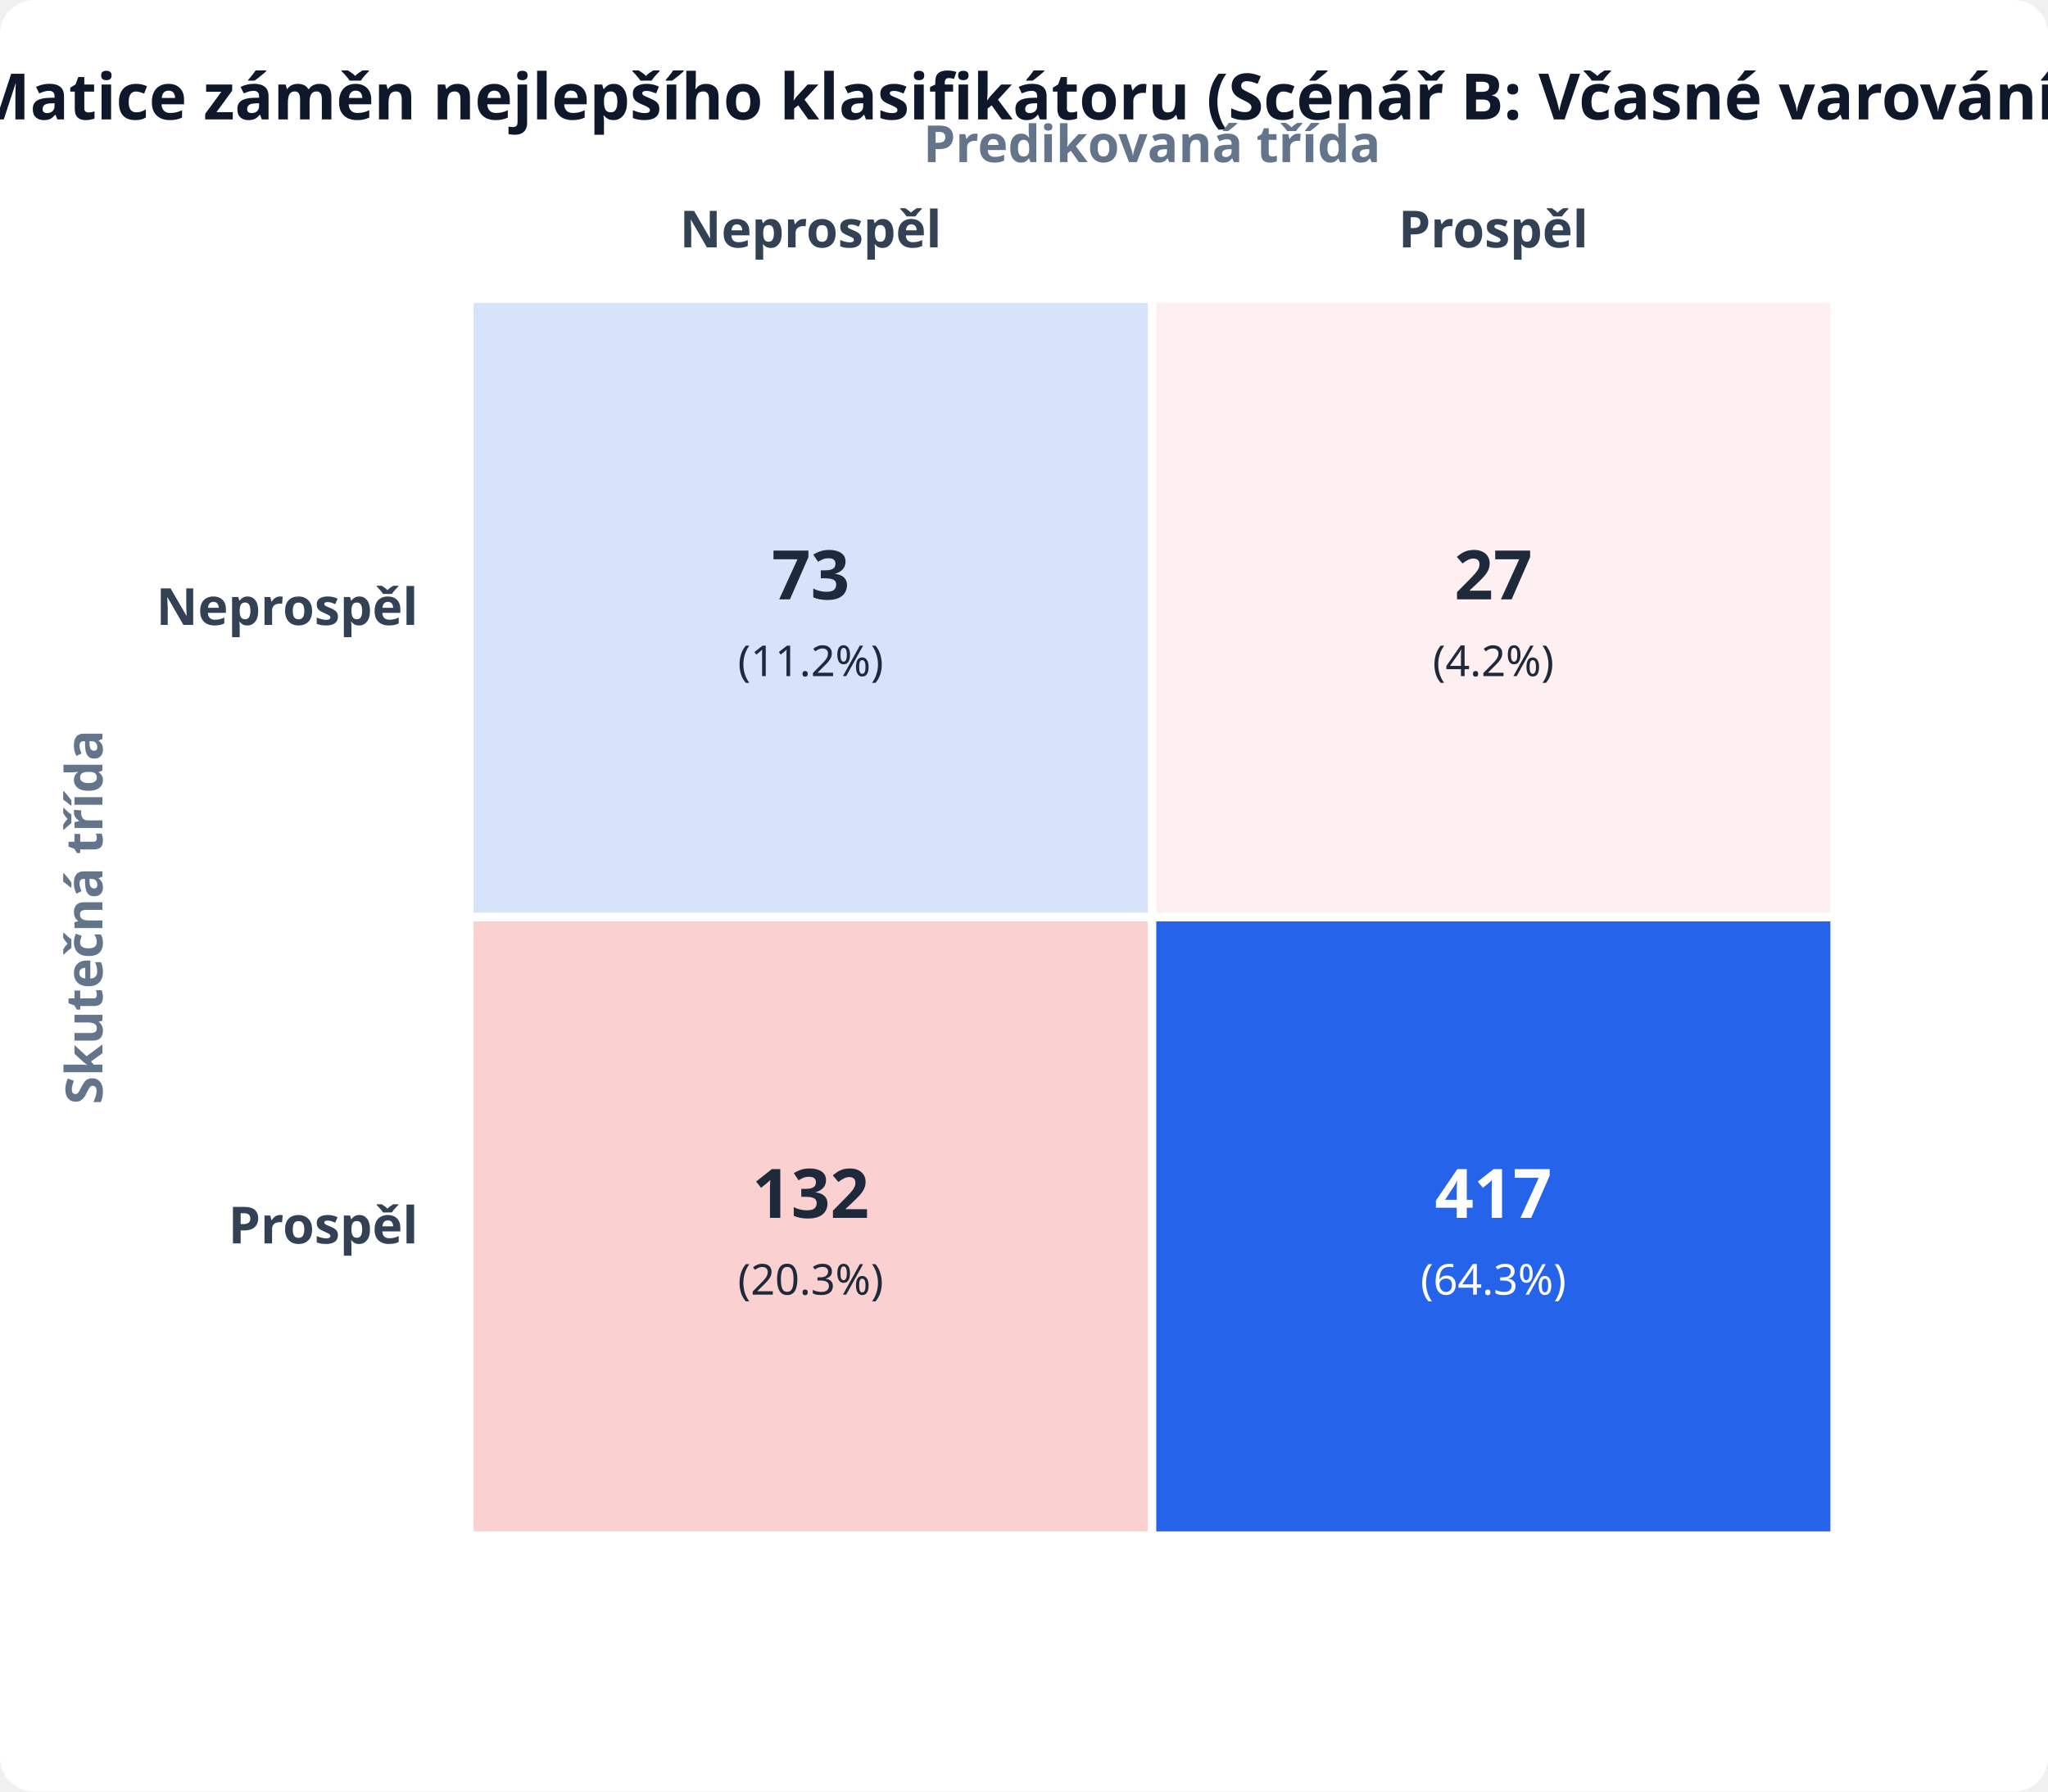
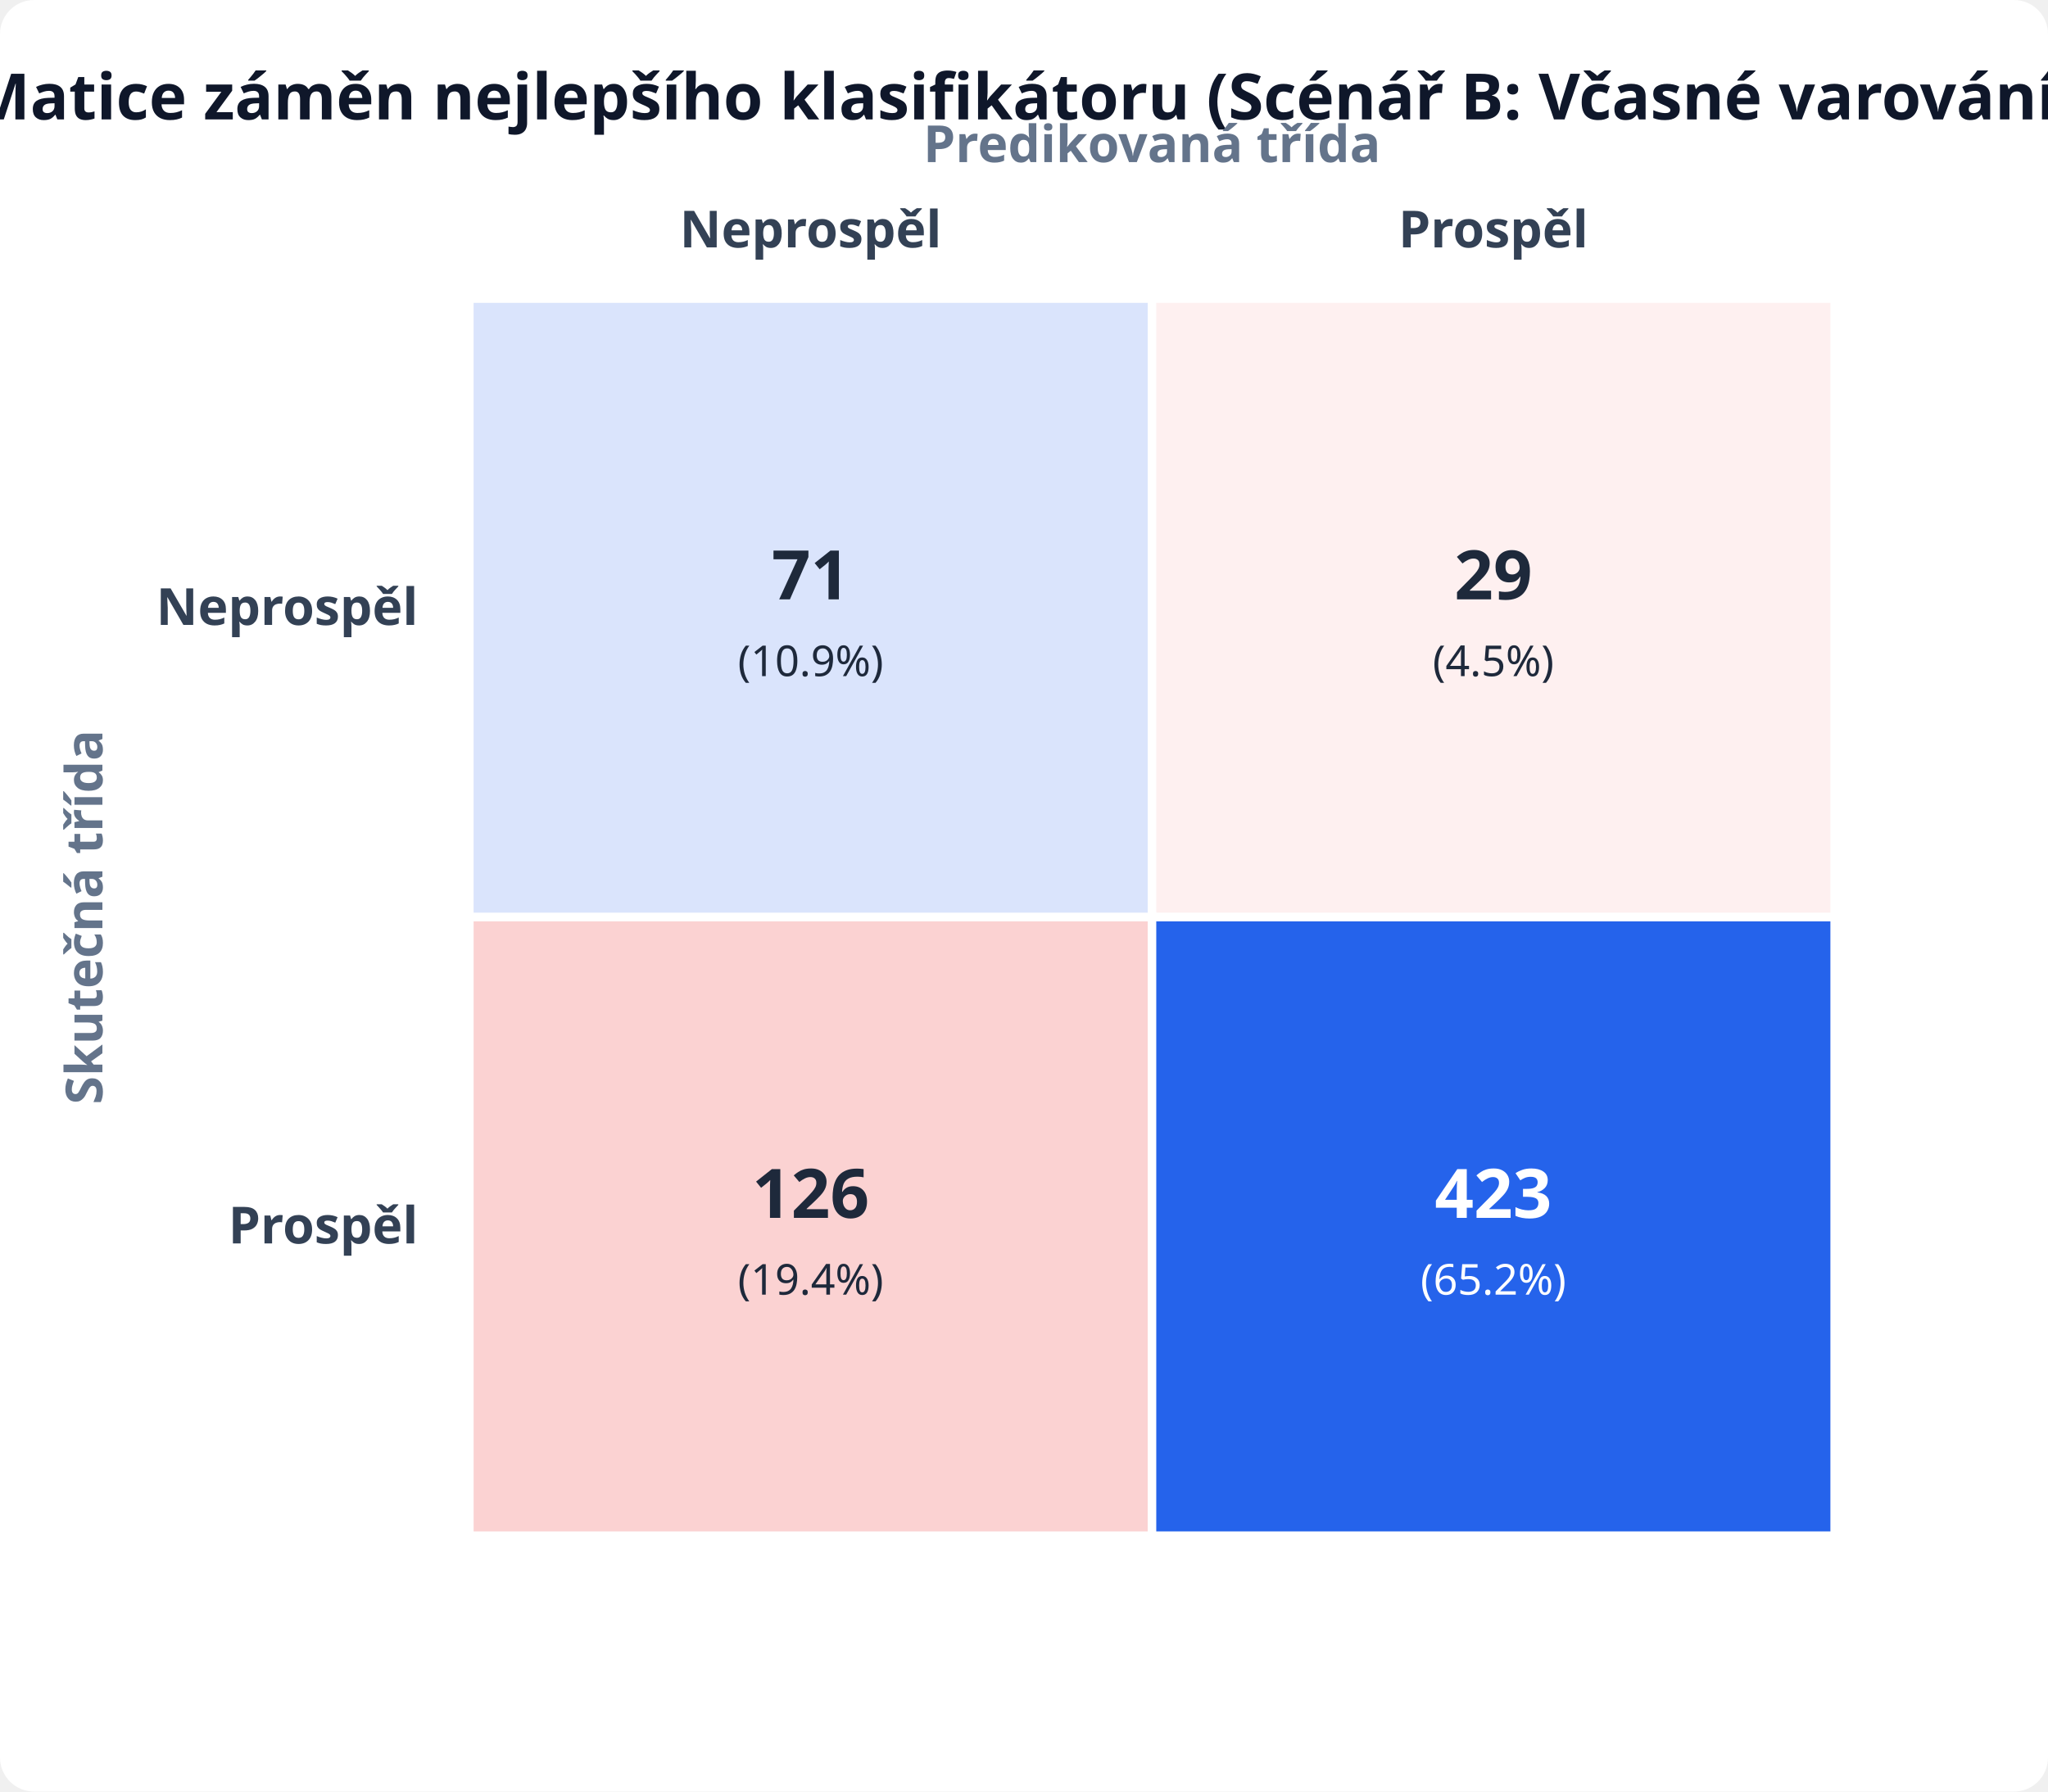
<svg xmlns="http://www.w3.org/2000/svg" viewBox="0 0 480 420" width="480" height="420" style="background:#ffffff; border-radius:8px; border:1px solid #e2e8f0; font-family:system-ui, sans-serif;">
  <rect width="480" height="420" fill="#ffffff" rx="8" />
  <text x="240.0" y="28" text-anchor="middle" font-size="15" font-weight="bold" fill="#0f172a">Matice záměn nejlepšího klasifikátoru (Scénář B: Včasné varování)</text>
  <text x="270.0" y="38" text-anchor="middle" font-size="12" font-weight="bold" fill="#64748b">Predikovaná třída</text>
  <text x="24" y="215.0" text-anchor="middle" font-size="12" font-weight="bold" fill="#64748b" transform="rotate(-90, 24, 215.0)">Skutečná třída</text>
-   <rect x="110.0" y="70.0" width="160.0" height="145.0" fill="rgba(37, 99, 235, 0.18)" stroke="#ffffff" stroke-width="2" />
-   <text x="190.0" y="140.5" text-anchor="middle" font-size="16" font-weight="bold" fill="#1e293b">73</text>
-   <text x="190.0" y="158.5" text-anchor="middle" font-size="10" fill="#1e293b">(11.2%)</text>
+   <rect x="110.0" y="70.0" width="160.0" height="145.0" fill="rgba(37, 99, 235, 0.17)" stroke="#ffffff" stroke-width="2" />
+   <text x="190.0" y="140.5" text-anchor="middle" font-size="16" font-weight="bold" fill="#1e293b">71</text>
+   <text x="190.0" y="158.5" text-anchor="middle" font-size="10" fill="#1e293b">(10.9%)</text>
  <rect x="270.0" y="70.0" width="160.0" height="145.0" fill="rgba(239, 68, 68, 0.08)" stroke="#ffffff" stroke-width="2" />
-   <text x="350.0" y="140.5" text-anchor="middle" font-size="16" font-weight="bold" fill="#1e293b">27</text>
-   <text x="350.0" y="158.5" text-anchor="middle" font-size="10" fill="#1e293b">(4.2%)</text>
-   <rect x="110.0" y="215.0" width="160.0" height="145.0" fill="rgba(239, 68, 68, 0.25)" stroke="#ffffff" stroke-width="2" />
-   <text x="190.0" y="285.5" text-anchor="middle" font-size="16" font-weight="bold" fill="#1e293b">132</text>
-   <text x="190.0" y="303.5" text-anchor="middle" font-size="10" fill="#1e293b">(20.3%)</text>
+   <text x="350.0" y="140.5" text-anchor="middle" font-size="16" font-weight="bold" fill="#1e293b">29</text>
+   <text x="350.0" y="158.5" text-anchor="middle" font-size="10" fill="#1e293b">(4.5%)</text>
+   <rect x="110.0" y="215.0" width="160.0" height="145.0" fill="rgba(239, 68, 68, 0.24)" stroke="#ffffff" stroke-width="2" />
+   <text x="190.0" y="285.5" text-anchor="middle" font-size="16" font-weight="bold" fill="#1e293b">126</text>
+   <text x="190.0" y="303.5" text-anchor="middle" font-size="10" fill="#1e293b">(19.4%)</text>
  <rect x="270.0" y="215.0" width="160.0" height="145.0" fill="rgba(37, 99, 235, 1.00)" stroke="#ffffff" stroke-width="2" />
-   <text x="350.0" y="285.5" text-anchor="middle" font-size="16" font-weight="bold" fill="#ffffff">417</text>
-   <text x="350.0" y="303.5" text-anchor="middle" font-size="10" fill="#ffffff">(64.3%)</text>
+   <text x="350.0" y="285.5" text-anchor="middle" font-size="16" font-weight="bold" fill="#ffffff">423</text>
+   <text x="350.0" y="303.5" text-anchor="middle" font-size="10" fill="#ffffff">(65.2%)</text>
  <text x="190.0" y="58" text-anchor="middle" font-size="12" font-weight="600" fill="#334155">Neprospěl</text>
  <text x="98" y="146.5" text-anchor="end" font-size="12" font-weight="600" fill="#334155">Neprospěl</text>
  <text x="350.0" y="58" text-anchor="middle" font-size="12" font-weight="600" fill="#334155">Prospěl</text>
  <text x="98" y="291.5" text-anchor="end" font-size="12" font-weight="600" fill="#334155">Prospěl</text>
</svg>
